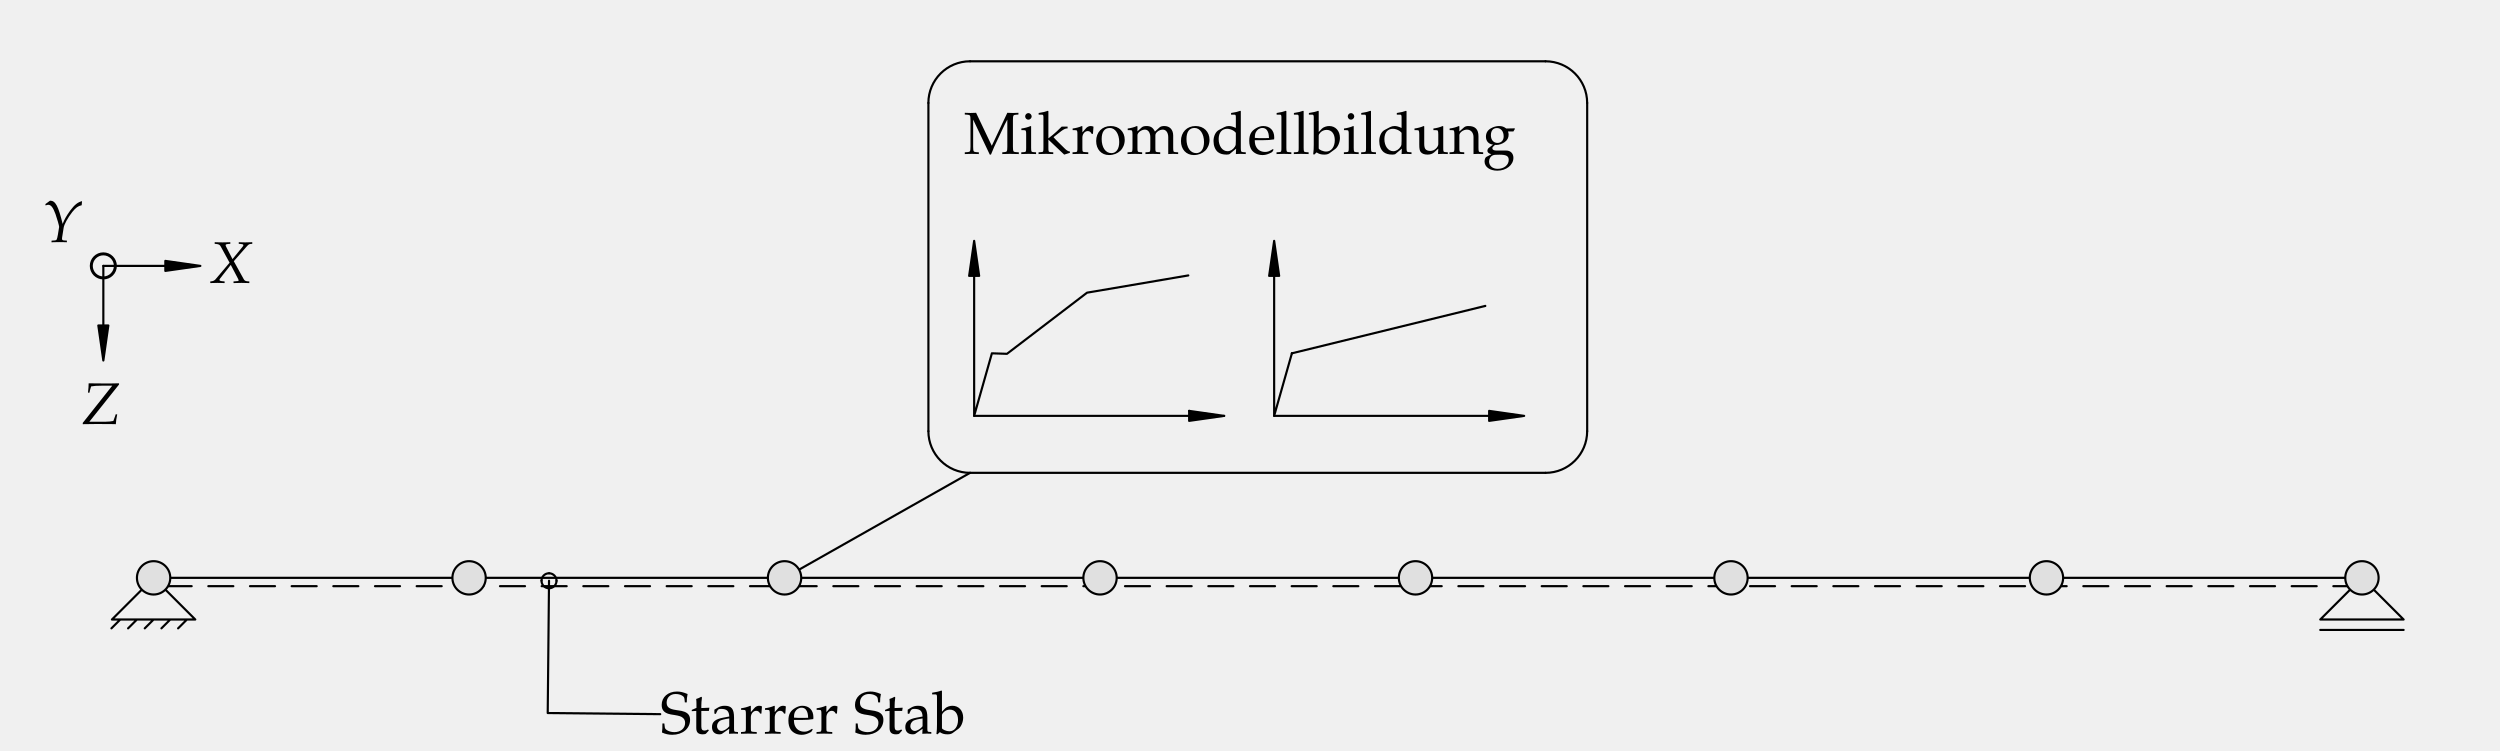
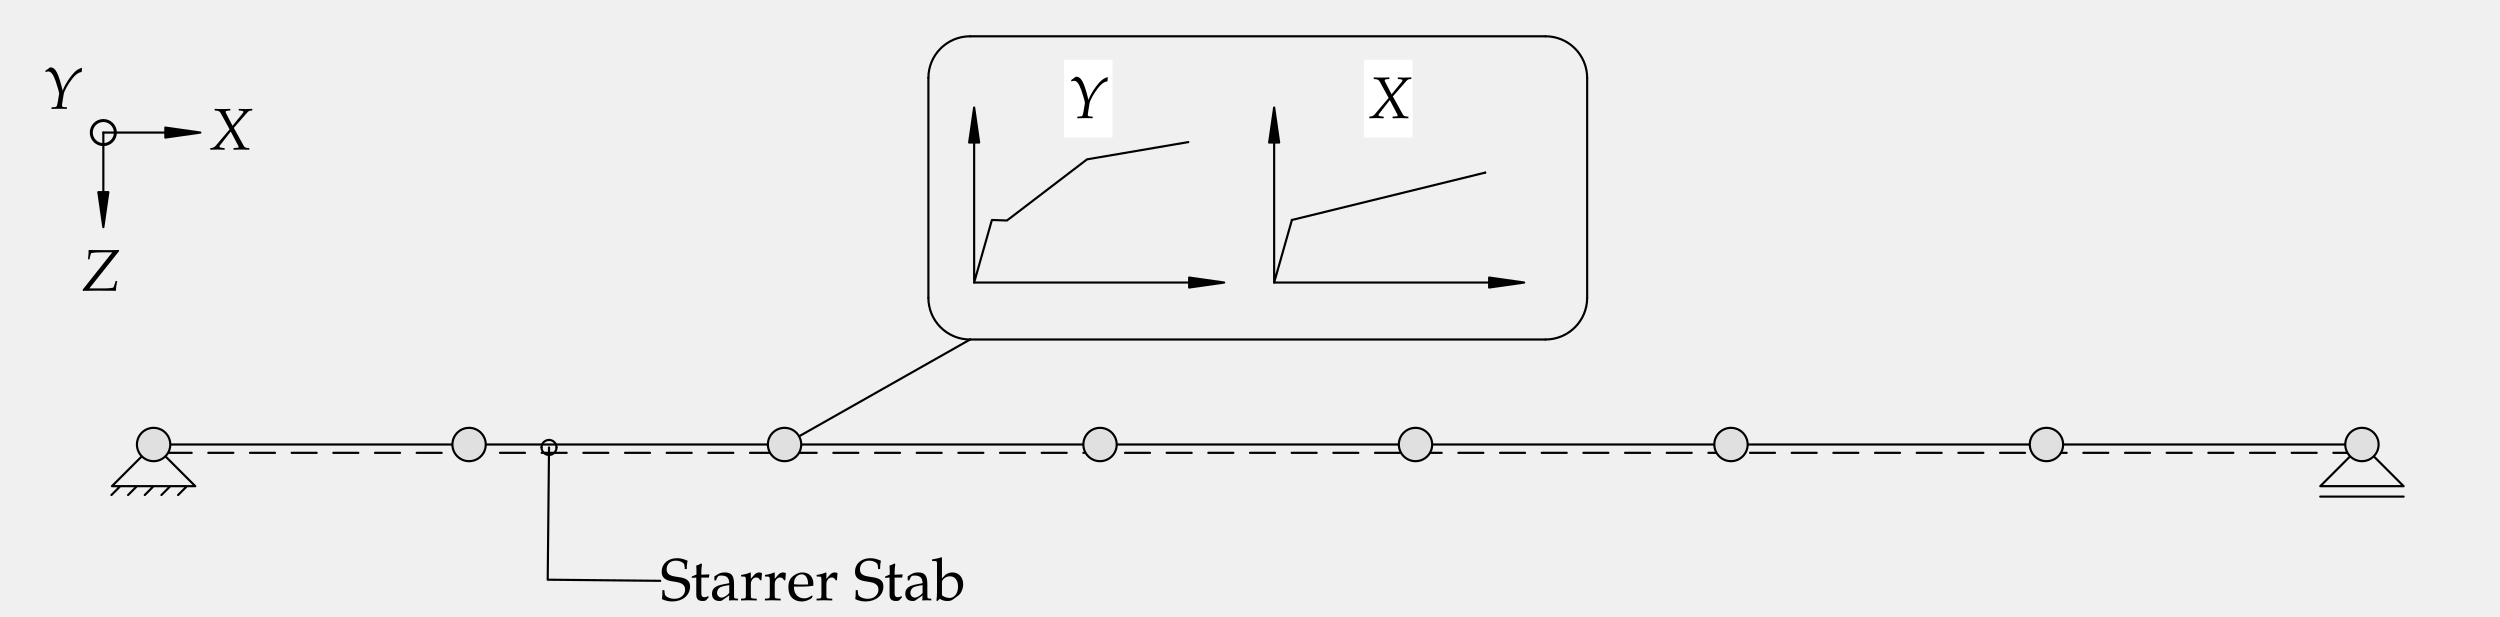
- <svg xmlns="http://www.w3.org/2000/svg" version="1.1" id="svg1" width="566.929" height="170.079" viewBox="0 0 566.929 170.079">
+ <svg xmlns="http://www.w3.org/2000/svg" version="1.1" id="svg1" width="566.929" height="139.843" viewBox="0 0 566.929 139.843">
  <defs id="defs1">
    <clipPath clipPathUnits="userSpaceOnUse" id="clipPath31">
-       <path d="M -0.004,-0.001 V 127.56 H 425.201 V -0.001 H -0.004" transform="matrix(1,0,0,-1,-112.2884,2.789)" clip-rule="evenodd" id="path31" />
-     </clipPath>
-     <clipPath clipPathUnits="userSpaceOnUse" id="clipPath32">
-       <path d="M -0.004,-0.001 V 127.56 H 425.201 V -0.001 H -0.004" transform="matrix(1,0,0,-1,-163.9335,101.3898)" clip-rule="evenodd" id="path32" />
+       <path d="m -0.004,-0.001 v 104.884 H 425.201 V -0.001 H -0.004" transform="matrix(1,0,0,-1,-112.2884,2.789)" clip-rule="evenodd" id="path31" />
    </clipPath>
    <clipPath clipPathUnits="userSpaceOnUse" id="clipPath43">
-       <path d="M -0.004,-0.001 V 127.56 H 425.201 V -0.001 H -0.004" transform="matrix(1,0,0,-1,-35.56119,79.44502)" clip-rule="evenodd" id="path43" />
-     </clipPath>
-     <clipPath clipPathUnits="userSpaceOnUse" id="clipPath44">
-       <path d="M -0.004,-0.001 V 127.56 H 425.201 V -0.001 H -0.004" transform="matrix(1,0,0,-1,-13.87244,55.44555)" clip-rule="evenodd" id="path44" />
+       <path d="m -0.004,-0.001 v 104.884 H 425.201 V -0.001 H -0.004" transform="matrix(1,0,0,-1,-181.6675,84.7967)" clip-rule="evenodd" id="path43" />
    </clipPath>
    <clipPath clipPathUnits="userSpaceOnUse" id="clipPath45">
-       <path d="M -0.004,-0.001 V 127.56 H 425.201 V -0.001 H -0.004" transform="matrix(1,0,0,-1,-7.20365,86.38347)" clip-rule="evenodd" id="path45" />
+       <path d="m -0.004,-0.001 v 104.884 H 425.201 V -0.001 H -0.004" transform="matrix(1,0,0,-1,-232.6911,84.7967)" clip-rule="evenodd" id="path45" />
+     </clipPath>
+     <clipPath clipPathUnits="userSpaceOnUse" id="clipPath46">
+       <path d="m -0.004,-0.001 v 104.884 H 425.201 V -0.001 H -0.004" transform="matrix(1,0,0,-1,-35.56119,79.44502)" clip-rule="evenodd" id="path46" />
+     </clipPath>
+     <clipPath clipPathUnits="userSpaceOnUse" id="clipPath47">
+       <path d="m -0.004,-0.001 v 104.884 H 425.201 V -0.001 H -0.004" transform="matrix(1,0,0,-1,-13.87244,55.44555)" clip-rule="evenodd" id="path47" />
+     </clipPath>
+     <clipPath clipPathUnits="userSpaceOnUse" id="clipPath48">
+       <path d="m -0.004,-0.001 v 104.884 H 425.201 V -0.001 H -0.004" transform="matrix(1,0,0,-1,-7.20365,86.38347)" clip-rule="evenodd" id="path48" />
    </clipPath>
  </defs>
-   <path id="path1" d="m 19.623,82.336 c 0,1.131 -0.917,2.048 -2.048,2.048 m 0,0 c -1.131,0 -2.048,-0.917 -2.048,-2.048 m 0,0 c 0,-1.131 0.917,-2.048 2.048,-2.048 m 0,0 c 1.131,0 2.048,0.917 2.048,2.048" style="fill:none;stroke:#000000;stroke-width:0.51;stroke-linecap:round;stroke-linejoin:round;stroke-miterlimit:10;stroke-dasharray:none;stroke-opacity:1" transform="matrix(1.333333,0,0,-1.333333,0,170.0787)" />
-   <path id="path2" d="m 26.125,22.193 h 7.087 l -7.087,7.087 m 0,-7.087 h -7.087 l 7.087,7.087 m -2.835,-7.087 -1.503,-1.503 m 4.338,1.503 -1.503,-1.503 m 4.338,1.503 -1.503,-1.503 m 4.338,1.503 -1.503,-1.503 m -9.835,1.503 -1.503,-1.503 m 382.763,1.503 h 7.087 l -7.087,7.087 m 0,-7.087 h -7.087 l 7.087,7.087 m -7.087,-8.858 h 14.173 m -60.742,8.858 h 53.656 m -53.656,-1.417 h 3.436 m 2.835,0 h 4.252 m 2.835,0 h 4.252 m 2.835,0 h 4.252 m 2.835,0 h 4.252 m 2.835,0 h 4.252 m 2.835,0 h 4.252 m 2.835,0 h 4.252 m -53.042,0 v 0 m 53.656,0 v 0 m -107.312,1.417 h 53.656 m -53.656,-1.417 h 0.399 m 2.835,0 h 4.252 m 2.835,0 h 4.252 m 2.835,0 h 4.252 m 2.835,0 h 4.252 m 2.835,0 h 4.252 m 2.835,0 h 4.252 m 2.835,0 h 4.252 m 2.835,0 h 0.816 m -53.656,0 v 0 m 53.656,0 v 0 m -107.312,1.417 h 53.656 m -53.459,-1.417 h 4.252 m 2.835,0 h 4.252 m 2.835,0 h 4.252 m 2.835,0 h 4.252 m 2.835,0 h 4.252 m 2.835,0 h 4.252 m 2.835,0 h 4.252 m 2.835,0 h 3.853 m -53.656,0 v 0 m 53.656,0 v 0 m -107.312,1.417 h 53.656 m -53.656,-1.417 h 1.411" style="fill:none;stroke:#000000;stroke-width:0.368;stroke-linecap:round;stroke-linejoin:round;stroke-miterlimit:10;stroke-dasharray:none;stroke-opacity:1" transform="matrix(1.333333,0,0,-1.333333,0,170.0787)" />
-   <path id="path3" d="m 191.339,27.863 h 4.252 m 2.835,0 h 4.252 m 2.835,0 h 4.252 m 2.835,0 h 4.252 m 2.835,0 h 4.252 m 2.835,0 h 4.252 m 2.835,0 h 4.252 m -51.017,0 v 0 m 53.656,0 v 0 m -107.312,1.417 h 53.656 m -52.447,-1.417 h 4.252 m 2.835,0 h 4.252 m 2.835,0 h 4.252 m 2.835,0 h 4.252 m 2.835,0 h 4.252 m 2.835,0 h 4.252 m 2.835,0 h 4.252 m 2.835,0 h 2.841 m -53.656,0 v 0 m 53.656,0 v 0 M 26.095,29.28 H 79.781 M 28.346,27.863 h 4.252 m 2.835,0 h 4.252 m 2.835,0 h 4.252 m 2.835,0 h 4.252 m 2.835,0 h 4.252 m 2.835,0 h 4.252 m 2.835,0 h 4.252 m 2.835,0 h 1.828 m -53.686,0 v 0 m 53.686,0 v 0 m 0,1.417 h 53.656 M 79.781,27.863 h 2.424 m 2.835,0 h 4.252 m 2.835,0 h 4.252 m 2.835,0 h 4.252 m 2.835,0 h 4.252 m 2.835,0 h 4.252 m 2.835,0 h 4.252 m 2.835,0 h 4.252 m -52.03,0 v 0 m 53.656,0 v 0 m 31.549,89.273 h 97.869 m 7.087,-7.087 V 54.225 m -7.087,-7.087 h -97.869 m -7.087,7.087 V 110.049 M 165.681,56.828 h 42.52 m -5.953,0 h -0.425 m 6.378,0 v 0 l -5.953,0.85" style="fill:none;stroke:#000000;stroke-width:0.368;stroke-linecap:round;stroke-linejoin:round;stroke-miterlimit:10;stroke-dasharray:none;stroke-opacity:1" transform="matrix(1.333333,0,0,-1.333333,0,170.0787)" />
-   <path id="path4" d="M 202.248,57.678 V 55.978 l 5.953,0.85" style="fill:none;stroke:#000000;stroke-width:0.368;stroke-linecap:round;stroke-linejoin:round;stroke-miterlimit:10;stroke-dasharray:none;stroke-opacity:1" transform="matrix(1.333333,0,0,-1.333333,0,170.0787)" />
-   <path id="path5" d="m 202.248,55.978 5.953,0.85 -5.953,0.85 z" style="fill:#000000;fill-opacity:1;fill-rule:nonzero;stroke:none" transform="matrix(1.333333,0,0,-1.333333,0,170.0787)" />
-   <path id="path6" d="m 165.681,56.828 3.02,10.64 2.563,-0.087 13.618,10.4 17.221,2.933 M 165.681,56.828 v 29.764 m 0,-5.953 v -0.425 m 0,6.378 v 0 l -0.85,-5.953 h 1.701 l -0.85,5.953" style="fill:none;stroke:#000000;stroke-width:0.368;stroke-linecap:round;stroke-linejoin:round;stroke-miterlimit:10;stroke-dasharray:none;stroke-opacity:1" transform="matrix(1.333333,0,0,-1.333333,0,170.0787)" />
-   <path id="path7" d="m 166.531,80.639 -0.85,5.953 -0.85,-5.953 z" style="fill:#000000;fill-opacity:1;fill-rule:nonzero;stroke:none" transform="matrix(1.333333,0,0,-1.333333,0,170.0787)" />
-   <path id="path8" d="m 216.705,56.828 h 42.52 m -5.953,0 h -0.425 m 6.378,0 v 0 l -5.953,0.85 V 55.978 l 5.953,0.85" style="fill:none;stroke:#000000;stroke-width:0.368;stroke-linecap:round;stroke-linejoin:round;stroke-miterlimit:10;stroke-dasharray:none;stroke-opacity:1" transform="matrix(1.333333,0,0,-1.333333,0,170.0787)" />
-   <path id="path9" d="m 253.272,55.978 5.953,0.85 -5.953,0.85 z" style="fill:#000000;fill-opacity:1;fill-rule:nonzero;stroke:none" transform="matrix(1.333333,0,0,-1.333333,0,170.0787)" />
-   <path id="path10" d="m 216.705,56.828 3.02,10.64 m -3.02,-10.64 v 29.764 m 0,-5.953 v -0.425 m 0,6.378 v 0 l -0.85,-5.953 h 1.701 l -0.85,5.953" style="fill:none;stroke:#000000;stroke-width:0.368;stroke-linecap:round;stroke-linejoin:round;stroke-miterlimit:10;stroke-dasharray:none;stroke-opacity:1" transform="matrix(1.333333,0,0,-1.333333,0,170.0787)" />
-   <path id="path11" d="m 217.555,80.639 -0.85,5.953 -0.85,-5.953 z" style="fill:#000000;fill-opacity:1;fill-rule:nonzero;stroke:none" transform="matrix(1.333333,0,0,-1.333333,0,170.0787)" />
-   <path id="path12" d="m 219.725,67.468 32.871,8.056" style="fill:none;stroke:#000000;stroke-width:0.368;stroke-linecap:round;stroke-linejoin:round;stroke-miterlimit:10;stroke-dasharray:none;stroke-opacity:1" transform="matrix(1.333333,0,0,-1.333333,0,170.0787)" />
-   <path id="path13" d="m 164.986,117.136 c -3.914,0 -7.087,-3.173 -7.087,-7.087" style="fill:none;stroke:#000000;stroke-width:0.368;stroke-linecap:round;stroke-linejoin:round;stroke-miterlimit:10;stroke-dasharray:none;stroke-opacity:1" transform="matrix(1.333333,0,0,-1.333333,0,170.0787)" />
-   <path id="path14" d="m 269.942,110.049 c 0,3.914 -3.173,7.087 -7.087,7.087" style="fill:none;stroke:#000000;stroke-width:0.368;stroke-linecap:round;stroke-linejoin:round;stroke-miterlimit:10;stroke-dasharray:none;stroke-opacity:1" transform="matrix(1.333333,0,0,-1.333333,0,170.0787)" />
-   <path id="path15" d="m 262.855,47.138 c 3.914,0 7.087,3.173 7.087,7.087" style="fill:none;stroke:#000000;stroke-width:0.368;stroke-linecap:round;stroke-linejoin:round;stroke-miterlimit:10;stroke-dasharray:none;stroke-opacity:1" transform="matrix(1.333333,0,0,-1.333333,0,170.0787)" />
-   <path id="path16" d="m 157.9,54.225 c 0,-3.914 3.173,-7.087 7.087,-7.087" style="fill:none;stroke:#000000;stroke-width:0.368;stroke-linecap:round;stroke-linejoin:round;stroke-miterlimit:10;stroke-dasharray:none;stroke-opacity:1" transform="matrix(1.333333,0,0,-1.333333,0,170.0787)" />
-   <path id="path17" d="m 219.725,67.468 v 0 m 32.871,8.056 v 0 M 164.986,47.138 133.437,29.28 M 132.327,28.652 v 0 m 2.22,1.257 v 0 m -0.482,-1.738 v 0 m -1.257,2.22 v 0" style="fill:none;stroke:#000000;stroke-width:0.368;stroke-linecap:round;stroke-linejoin:round;stroke-miterlimit:10;stroke-dasharray:none;stroke-opacity:1" transform="matrix(1.333333,0,0,-1.333333,0,170.0787)" />
-   <path id="path18" d="m 132.327,28.652 c 0.347,-0.613 1.125,-0.829 1.738,-0.482 m 0,0 c 0.613,0.347 0.829,1.125 0.482,1.738 m 0,0 c -0.347,0.613 -1.125,0.829 -1.738,0.482 m 0,0 c -0.613,-0.347 -0.829,-1.125 -0.482,-1.738" style="fill:none;stroke:#000000;stroke-width:0.368;stroke-linecap:round;stroke-linejoin:round;stroke-miterlimit:10;stroke-dasharray:none;stroke-opacity:1" transform="matrix(1.333333,0,0,-1.333333,0,170.0787)" />
+   <path id="path1" d="m 19.623,82.336 c 0,1.131 -0.917,2.048 -2.048,2.048 m 0,0 c -1.131,0 -2.048,-0.917 -2.048,-2.048 m 0,0 c 0,-1.131 0.917,-2.048 2.048,-2.048 m 0,0 c 1.131,0 2.048,0.917 2.048,2.048" style="fill:none;stroke:#000000;stroke-width:0.51;stroke-linecap:round;stroke-linejoin:round;stroke-miterlimit:10;stroke-dasharray:none;stroke-opacity:1" transform="matrix(1.333333,0,0,-1.333333,0,139.8427)" />
+   <path id="path2" d="m 26.125,22.193 h 7.087 l -7.087,7.087 m 0,-7.087 h -7.087 l 7.087,7.087 m -2.835,-7.087 -1.503,-1.503 m 4.338,1.503 -1.503,-1.503 m 4.338,1.503 -1.503,-1.503 m 4.338,1.503 -1.503,-1.503 m -9.835,1.503 -1.503,-1.503 m 382.763,1.503 h 7.087 l -7.087,7.087 m 0,-7.087 h -7.087 l 7.087,7.087 m -7.087,-8.858 h 14.173 m -60.742,8.858 h 53.656 m -53.656,-1.417 h 3.436 m 2.835,0 h 4.252 m 2.835,0 h 4.252 m 2.835,0 h 4.252 m 2.835,0 h 4.252 m 2.835,0 h 4.252 m 2.835,0 h 4.252 m 2.835,0 h 4.252 m -53.042,0 v 0 m 53.656,0 v 0 m -107.312,1.417 h 53.656 m -53.656,-1.417 h 0.399 m 2.835,0 h 4.252 m 2.835,0 h 4.252 m 2.835,0 h 4.252 m 2.835,0 h 4.252 m 2.835,0 h 4.252 m 2.835,0 h 4.252 m 2.835,0 h 4.252 m 2.835,0 h 0.816 m -53.656,0 v 0 m 53.656,0 v 0 m -107.312,1.417 h 53.656 m -53.459,-1.417 h 4.252 m 2.835,0 h 4.252 m 2.835,0 h 4.252 m 2.835,0 h 4.252 m 2.835,0 h 4.252 m 2.835,0 h 4.252 m 2.835,0 h 4.252 m 2.835,0 h 3.853 m -53.656,0 v 0 m 53.656,0 v 0 m -107.312,1.417 h 53.656 m -53.656,-1.417 h 1.411" style="fill:none;stroke:#000000;stroke-width:0.368;stroke-linecap:round;stroke-linejoin:round;stroke-miterlimit:10;stroke-dasharray:none;stroke-opacity:1" transform="matrix(1.333333,0,0,-1.333333,0,139.8427)" />
+   <path id="path3" d="m 191.339,27.863 h 4.252 m 2.835,0 h 4.252 m 2.835,0 h 4.252 m 2.835,0 h 4.252 m 2.835,0 h 4.252 m 2.835,0 h 4.252 m 2.835,0 h 4.252 m -51.017,0 v 0 m 53.656,0 v 0 m -107.312,1.417 h 53.656 m -52.447,-1.417 h 4.252 m 2.835,0 h 4.252 m 2.835,0 h 4.252 m 2.835,0 h 4.252 m 2.835,0 h 4.252 m 2.835,0 h 4.252 m 2.835,0 h 4.252 m 2.835,0 h 2.841 m -53.656,0 v 0 m 53.656,0 v 0 M 26.095,29.28 H 79.781 M 28.346,27.863 h 4.252 m 2.835,0 h 4.252 m 2.835,0 h 4.252 m 2.835,0 h 4.252 m 2.835,0 h 4.252 m 2.835,0 h 4.252 m 2.835,0 h 4.252 m 2.835,0 h 1.828 m -53.686,0 v 0 m 53.686,0 v 0 m 0,1.417 h 53.656 M 79.781,27.863 h 2.424 m 2.835,0 h 4.252 m 2.835,0 h 4.252 m 2.835,0 h 4.252 m 2.835,0 h 4.252 m 2.835,0 h 4.252 m 2.835,0 h 4.252 m 2.835,0 h 4.252 m -52.03,0 v 0 m 53.656,0 v 0 m 129.418,19.276 h -97.869 m 0.695,9.69 h 42.52 m -5.953,0 h -0.425 m 6.378,0 v 0 l -5.953,0.85 V 55.978 l 5.953,0.85" style="fill:none;stroke:#000000;stroke-width:0.368;stroke-linecap:round;stroke-linejoin:round;stroke-miterlimit:10;stroke-dasharray:none;stroke-opacity:1" transform="matrix(1.333333,0,0,-1.333333,0,139.8427)" />
+   <path id="path4" d="m 202.248,55.978 5.953,0.85 -5.953,0.85 z" style="fill:#000000;fill-opacity:1;fill-rule:nonzero;stroke:none" transform="matrix(1.333333,0,0,-1.333333,0,139.8427)" />
+   <path id="path5" d="m 165.681,56.828 3.02,10.64 2.563,-0.087 13.618,10.4 17.221,2.933 M 165.681,56.828 v 29.764 m 0,-5.953 v -0.425 m 0,6.378 v 0 l -0.85,-5.953 h 1.701 l -0.85,5.953" style="fill:none;stroke:#000000;stroke-width:0.368;stroke-linecap:round;stroke-linejoin:round;stroke-miterlimit:10;stroke-dasharray:none;stroke-opacity:1" transform="matrix(1.333333,0,0,-1.333333,0,139.8427)" />
+   <path id="path6" d="m 166.531,80.639 -0.85,5.953 -0.85,-5.953 z" style="fill:#000000;fill-opacity:1;fill-rule:nonzero;stroke:none" transform="matrix(1.333333,0,0,-1.333333,0,139.8427)" />
+   <path id="path7" d="m 216.705,56.828 h 42.52 m -5.953,0 h -0.425 m 6.378,0 v 0 l -5.953,0.85 V 55.978 l 5.953,0.85" style="fill:none;stroke:#000000;stroke-width:0.368;stroke-linecap:round;stroke-linejoin:round;stroke-miterlimit:10;stroke-dasharray:none;stroke-opacity:1" transform="matrix(1.333333,0,0,-1.333333,0,139.8427)" />
+   <path id="path8" d="m 253.272,55.978 5.953,0.85 -5.953,0.85 z" style="fill:#000000;fill-opacity:1;fill-rule:nonzero;stroke:none" transform="matrix(1.333333,0,0,-1.333333,0,139.8427)" />
+   <path id="path9" d="m 216.705,56.828 3.02,10.64 m -3.02,-10.64 v 29.764 m 0,-5.953 v -0.425 m 0,6.378 v 0 l -0.85,-5.953 h 1.701 l -0.85,5.953" style="fill:none;stroke:#000000;stroke-width:0.368;stroke-linecap:round;stroke-linejoin:round;stroke-miterlimit:10;stroke-dasharray:none;stroke-opacity:1" transform="matrix(1.333333,0,0,-1.333333,0,139.8427)" />
+   <path id="path10" d="m 217.555,80.639 -0.85,5.953 -0.85,-5.953 z" style="fill:#000000;fill-opacity:1;fill-rule:nonzero;stroke:none" transform="matrix(1.333333,0,0,-1.333333,0,139.8427)" />
+   <path id="path11" d="m 219.725,67.468 32.871,8.056" style="fill:none;stroke:#000000;stroke-width:0.368;stroke-linecap:round;stroke-linejoin:round;stroke-miterlimit:10;stroke-dasharray:none;stroke-opacity:1" transform="matrix(1.333333,0,0,-1.333333,0,139.8427)" />
+   <path id="path12" d="m 262.855,47.138 c 3.914,0 7.087,3.173 7.087,7.087" style="fill:none;stroke:#000000;stroke-width:0.368;stroke-linecap:round;stroke-linejoin:round;stroke-miterlimit:10;stroke-dasharray:none;stroke-opacity:1" transform="matrix(1.333333,0,0,-1.333333,0,139.8427)" />
+   <path id="path13" d="m 157.9,54.225 c 0,-3.914 3.173,-7.087 7.087,-7.087" style="fill:none;stroke:#000000;stroke-width:0.368;stroke-linecap:round;stroke-linejoin:round;stroke-miterlimit:10;stroke-dasharray:none;stroke-opacity:1" transform="matrix(1.333333,0,0,-1.333333,0,139.8427)" />
+   <path id="path14" d="m 219.725,67.468 v 0 m 32.871,8.056 v 0 M 164.986,47.138 133.437,29.28 M 132.327,28.652 v 0 m 2.22,1.257 v 0 m -0.482,-1.738 v 0 m -1.257,2.22 v 0" style="fill:none;stroke:#000000;stroke-width:0.368;stroke-linecap:round;stroke-linejoin:round;stroke-miterlimit:10;stroke-dasharray:none;stroke-opacity:1" transform="matrix(1.333333,0,0,-1.333333,0,139.8427)" />
+   <path id="path15" d="m 132.327,28.652 c 0.347,-0.613 1.125,-0.829 1.738,-0.482 m 0,0 c 0.613,0.347 0.829,1.125 0.482,1.738 m 0,0 c -0.347,0.613 -1.125,0.829 -1.738,0.482 m 0,0 c -0.613,-0.347 -0.829,-1.125 -0.482,-1.738" style="fill:none;stroke:#000000;stroke-width:0.368;stroke-linecap:round;stroke-linejoin:round;stroke-miterlimit:10;stroke-dasharray:none;stroke-opacity:1" transform="matrix(1.333333,0,0,-1.333333,0,139.8427)" />
+   <path id="path16" d="m 164.986,98.71 h 97.869 m 7.087,-7.087 V 54.225 m -112.042,0 v 37.399" style="fill:none;stroke:#000000;stroke-width:0.368;stroke-linecap:round;stroke-linejoin:round;stroke-miterlimit:10;stroke-dasharray:none;stroke-opacity:1" transform="matrix(1.333333,0,0,-1.333333,0,139.8427)" />
+   <path id="path17" d="m 164.986,98.71 c -3.914,0 -7.087,-3.173 -7.087,-7.087" style="fill:none;stroke:#000000;stroke-width:0.368;stroke-linecap:round;stroke-linejoin:round;stroke-miterlimit:10;stroke-dasharray:none;stroke-opacity:1" transform="matrix(1.333333,0,0,-1.333333,0,139.8427)" />
+   <path id="path18" d="m 269.942,91.624 c 0,3.914 -3.173,7.087 -7.087,7.087" style="fill:none;stroke:#000000;stroke-width:0.368;stroke-linecap:round;stroke-linejoin:round;stroke-miterlimit:10;stroke-dasharray:none;stroke-opacity:1" transform="matrix(1.333333,0,0,-1.333333,0,139.8427)" />
  <g id="layer-MC0">
-     <path id="path19" d="m 28.96,29.28 -0.043,0.492 -0.128,0.477 -0.209,0.448 -0.283,0.405 -0.349,0.349 -0.405,0.283 -0.448,0.209 -0.477,0.128 -0.492,0.043 -0.492,-0.043 -0.477,-0.128 -0.448,-0.209 -0.405,-0.283 -0.349,-0.349 -0.283,-0.405 -0.209,-0.448 -0.128,-0.477 -0.043,-0.492 0.043,-0.492 0.128,-0.477 0.209,-0.448 0.283,-0.405 0.349,-0.349 0.405,-0.283 0.448,-0.209 0.477,-0.128 0.492,-0.043 0.492,0.043 0.477,0.128 0.448,0.209 0.405,0.283 0.349,0.349 0.283,0.405 0.209,0.448 0.128,0.477 z" style="fill:#e0e0e0;fill-opacity:1;fill-rule:nonzero;stroke:none" transform="matrix(1.333333,0,0,-1.333333,0,170.0787)" />
-     <path id="path20" d="m 404.551,29.28 -0.043,0.492 -0.128,0.477 -0.209,0.448 -0.283,0.405 -0.349,0.349 -0.405,0.283 -0.448,0.209 -0.477,0.128 -0.492,0.043 -0.492,-0.043 -0.477,-0.128 -0.448,-0.209 -0.405,-0.283 -0.349,-0.349 -0.283,-0.405 -0.209,-0.448 -0.128,-0.477 -0.043,-0.492 0.043,-0.492 0.128,-0.477 0.209,-0.448 0.283,-0.405 0.349,-0.349 0.405,-0.283 0.448,-0.209 0.477,-0.128 0.492,-0.043 0.492,0.043 0.477,0.128 0.448,0.209 0.405,0.283 0.349,0.349 0.283,0.405 0.209,0.448 0.128,0.477 z" style="fill:#e0e0e0;fill-opacity:1;fill-rule:nonzero;stroke:none" transform="matrix(1.333333,0,0,-1.333333,0,170.0787)" />
-     <path id="path21" d="m 350.895,29.28 -0.043,0.492 -0.128,0.477 -0.209,0.448 -0.283,0.405 -0.349,0.349 -0.405,0.283 -0.448,0.209 -0.477,0.128 -0.492,0.043 -0.492,-0.043 -0.477,-0.128 -0.448,-0.209 -0.405,-0.283 -0.349,-0.349 -0.283,-0.405 -0.209,-0.448 -0.128,-0.477 -0.043,-0.492 0.043,-0.492 0.128,-0.477 0.209,-0.448 0.283,-0.405 0.349,-0.349 0.405,-0.283 0.448,-0.209 0.477,-0.128 0.492,-0.043 0.492,0.043 0.477,0.128 0.448,0.209 0.405,0.283 0.349,0.349 0.283,0.405 0.209,0.448 0.128,0.477 z" style="fill:#e0e0e0;fill-opacity:1;fill-rule:nonzero;stroke:none" transform="matrix(1.333333,0,0,-1.333333,0,170.0787)" />
-     <path id="path22" d="m 297.239,29.28 -0.043,0.492 -0.128,0.477 -0.209,0.448 -0.283,0.405 -0.349,0.349 -0.405,0.283 -0.448,0.209 -0.477,0.128 -0.492,0.043 -0.492,-0.043 -0.477,-0.128 -0.448,-0.209 -0.405,-0.283 -0.349,-0.349 -0.283,-0.405 -0.209,-0.448 -0.128,-0.477 -0.043,-0.492 0.043,-0.492 0.128,-0.477 0.209,-0.448 0.283,-0.405 0.349,-0.349 0.405,-0.283 0.448,-0.209 0.477,-0.128 0.492,-0.043 0.492,0.043 0.477,0.128 0.448,0.209 0.405,0.283 0.349,0.349 0.283,0.405 0.209,0.448 0.128,0.477 z" style="fill:#e0e0e0;fill-opacity:1;fill-rule:nonzero;stroke:none" transform="matrix(1.333333,0,0,-1.333333,0,170.0787)" />
-     <path id="path23" d="m 243.583,29.28 -0.043,0.492 -0.128,0.477 -0.209,0.448 -0.283,0.405 -0.349,0.349 -0.405,0.283 -0.448,0.209 -0.477,0.128 -0.492,0.043 -0.492,-0.043 -0.477,-0.128 -0.448,-0.209 -0.405,-0.283 -0.349,-0.349 -0.283,-0.405 -0.209,-0.448 -0.128,-0.477 -0.043,-0.492 0.043,-0.492 0.128,-0.477 0.209,-0.448 0.283,-0.405 0.349,-0.349 0.405,-0.283 0.448,-0.209 0.477,-0.128 0.492,-0.043 0.492,0.043 0.477,0.128 0.448,0.209 0.405,0.283 0.349,0.349 0.283,0.405 0.209,0.448 0.128,0.477 z" style="fill:#e0e0e0;fill-opacity:1;fill-rule:nonzero;stroke:none" transform="matrix(1.333333,0,0,-1.333333,0,170.0787)" />
-     <path id="path24" d="m 189.927,29.28 -0.043,0.492 -0.128,0.477 -0.209,0.448 -0.283,0.405 -0.349,0.349 -0.405,0.283 -0.448,0.209 -0.477,0.128 -0.492,0.043 -0.492,-0.043 -0.477,-0.128 -0.448,-0.209 -0.405,-0.283 -0.349,-0.349 -0.283,-0.405 -0.209,-0.448 -0.128,-0.477 -0.043,-0.492 0.043,-0.492 0.128,-0.477 0.209,-0.448 0.283,-0.405 0.547,-0.501 0.207,-0.132 0.448,-0.209 0.477,-0.128 0.492,-0.043 0.492,0.043 0.477,0.128 0.448,0.209 0.405,0.283 0.349,0.349 0.283,0.405 0.209,0.448 0.128,0.477 z" style="fill:#e0e0e0;fill-opacity:1;fill-rule:nonzero;stroke:none" transform="matrix(1.333333,0,0,-1.333333,0,170.0787)" />
-     <path id="path25" d="m 136.272,29.28 -0.043,0.492 -0.128,0.477 -0.209,0.448 -0.283,0.405 -0.349,0.349 -0.405,0.283 -0.448,0.209 -0.477,0.128 -0.492,0.043 -0.492,-0.043 -0.477,-0.128 -0.448,-0.209 -0.405,-0.283 -0.349,-0.349 -0.283,-0.405 -0.209,-0.448 -0.128,-0.477 -0.043,-0.492 0.043,-0.492 0.128,-0.477 0.209,-0.448 0.283,-0.405 0.349,-0.349 0.405,-0.283 0.448,-0.209 0.477,-0.128 0.492,-0.043 0.492,0.043 0.477,0.128 0.448,0.209 0.405,0.283 0.349,0.349 0.283,0.405 0.209,0.448 0.128,0.477 z" style="fill:#e0e0e0;fill-opacity:1;fill-rule:nonzero;stroke:none" transform="matrix(1.333333,0,0,-1.333333,0,170.0787)" />
-     <path id="path26" d="m 82.616,29.28 -0.043,0.492 -0.128,0.477 -0.209,0.448 -0.283,0.405 -0.349,0.349 -0.405,0.283 -0.448,0.209 -0.477,0.128 -0.492,0.043 -0.492,-0.043 -0.477,-0.128 -0.448,-0.209 -0.405,-0.283 -0.349,-0.349 -0.283,-0.405 -0.209,-0.448 -0.128,-0.477 -0.043,-0.492 0.043,-0.492 0.128,-0.477 0.209,-0.448 0.283,-0.405 0.349,-0.349 0.405,-0.283 0.448,-0.209 0.477,-0.128 0.492,-0.043 0.492,0.043 0.477,0.128 0.448,0.209 0.405,0.283 0.349,0.349 0.283,0.405 0.209,0.448 0.128,0.477 z" style="fill:#e0e0e0;fill-opacity:1;fill-rule:nonzero;stroke:none" transform="matrix(1.333333,0,0,-1.333333,0,170.0787)" />
+     <path id="path19" d="m 28.96,29.28 -0.043,0.492 -0.128,0.477 -0.209,0.448 -0.283,0.405 -0.349,0.349 -0.405,0.283 -0.448,0.209 -0.477,0.128 -0.492,0.043 -0.492,-0.043 -0.477,-0.128 -0.448,-0.209 -0.405,-0.283 -0.349,-0.349 -0.283,-0.405 -0.209,-0.448 -0.128,-0.477 -0.043,-0.492 0.043,-0.492 0.128,-0.477 0.209,-0.448 0.283,-0.405 0.349,-0.349 0.405,-0.283 0.448,-0.209 0.477,-0.128 0.492,-0.043 0.492,0.043 0.477,0.128 0.448,0.209 0.405,0.283 0.349,0.349 0.283,0.405 0.209,0.448 0.128,0.477 z" style="fill:#e0e0e0;fill-opacity:1;fill-rule:nonzero;stroke:none" transform="matrix(1.333333,0,0,-1.333333,0,139.8427)" />
+     <path id="path20" d="m 404.551,29.28 -0.043,0.492 -0.128,0.477 -0.209,0.448 -0.283,0.405 -0.349,0.349 -0.405,0.283 -0.448,0.209 -0.477,0.128 -0.492,0.043 -0.492,-0.043 -0.477,-0.128 -0.448,-0.209 -0.405,-0.283 -0.349,-0.349 -0.283,-0.405 -0.209,-0.448 -0.128,-0.477 -0.043,-0.492 0.043,-0.492 0.128,-0.477 0.209,-0.448 0.283,-0.405 0.349,-0.349 0.405,-0.283 0.448,-0.209 0.477,-0.128 0.492,-0.043 0.492,0.043 0.477,0.128 0.448,0.209 0.405,0.283 0.349,0.349 0.283,0.405 0.209,0.448 0.128,0.477 z" style="fill:#e0e0e0;fill-opacity:1;fill-rule:nonzero;stroke:none" transform="matrix(1.333333,0,0,-1.333333,0,139.8427)" />
+     <path id="path21" d="m 350.895,29.28 -0.043,0.492 -0.128,0.477 -0.209,0.448 -0.283,0.405 -0.349,0.349 -0.405,0.283 -0.448,0.209 -0.477,0.128 -0.492,0.043 -0.492,-0.043 -0.477,-0.128 -0.448,-0.209 -0.405,-0.283 -0.349,-0.349 -0.283,-0.405 -0.209,-0.448 -0.128,-0.477 -0.043,-0.492 0.043,-0.492 0.128,-0.477 0.209,-0.448 0.283,-0.405 0.349,-0.349 0.405,-0.283 0.448,-0.209 0.477,-0.128 0.492,-0.043 0.492,0.043 0.477,0.128 0.448,0.209 0.405,0.283 0.349,0.349 0.283,0.405 0.209,0.448 0.128,0.477 z" style="fill:#e0e0e0;fill-opacity:1;fill-rule:nonzero;stroke:none" transform="matrix(1.333333,0,0,-1.333333,0,139.8427)" />
+     <path id="path22" d="m 297.239,29.28 -0.043,0.492 -0.128,0.477 -0.209,0.448 -0.283,0.405 -0.349,0.349 -0.405,0.283 -0.448,0.209 -0.477,0.128 -0.492,0.043 -0.492,-0.043 -0.477,-0.128 -0.448,-0.209 -0.405,-0.283 -0.349,-0.349 -0.283,-0.405 -0.209,-0.448 -0.128,-0.477 -0.043,-0.492 0.043,-0.492 0.128,-0.477 0.209,-0.448 0.283,-0.405 0.349,-0.349 0.405,-0.283 0.448,-0.209 0.477,-0.128 0.492,-0.043 0.492,0.043 0.477,0.128 0.448,0.209 0.405,0.283 0.349,0.349 0.283,0.405 0.209,0.448 0.128,0.477 z" style="fill:#e0e0e0;fill-opacity:1;fill-rule:nonzero;stroke:none" transform="matrix(1.333333,0,0,-1.333333,0,139.8427)" />
+     <path id="path23" d="m 243.583,29.28 -0.043,0.492 -0.128,0.477 -0.209,0.448 -0.283,0.405 -0.349,0.349 -0.405,0.283 -0.448,0.209 -0.477,0.128 -0.492,0.043 -0.492,-0.043 -0.477,-0.128 -0.448,-0.209 -0.405,-0.283 -0.349,-0.349 -0.283,-0.405 -0.209,-0.448 -0.128,-0.477 -0.043,-0.492 0.043,-0.492 0.128,-0.477 0.209,-0.448 0.283,-0.405 0.349,-0.349 0.405,-0.283 0.448,-0.209 0.477,-0.128 0.492,-0.043 0.492,0.043 0.477,0.128 0.448,0.209 0.405,0.283 0.349,0.349 0.283,0.405 0.209,0.448 0.128,0.477 z" style="fill:#e0e0e0;fill-opacity:1;fill-rule:nonzero;stroke:none" transform="matrix(1.333333,0,0,-1.333333,0,139.8427)" />
+     <path id="path24" d="m 189.927,29.28 -0.043,0.492 -0.128,0.477 -0.209,0.448 -0.283,0.405 -0.349,0.349 -0.405,0.283 -0.448,0.209 -0.477,0.128 -0.492,0.043 -0.492,-0.043 -0.477,-0.128 -0.448,-0.209 -0.405,-0.283 -0.349,-0.349 -0.283,-0.405 -0.209,-0.448 -0.128,-0.477 -0.043,-0.492 0.043,-0.492 0.128,-0.477 0.209,-0.448 0.283,-0.405 0.547,-0.501 0.207,-0.132 0.448,-0.209 0.477,-0.128 0.492,-0.043 0.492,0.043 0.477,0.128 0.448,0.209 0.405,0.283 0.349,0.349 0.283,0.405 0.209,0.448 0.128,0.477 z" style="fill:#e0e0e0;fill-opacity:1;fill-rule:nonzero;stroke:none" transform="matrix(1.333333,0,0,-1.333333,0,139.8427)" />
+     <path id="path25" d="m 136.272,29.28 -0.043,0.492 -0.128,0.477 -0.209,0.448 -0.283,0.405 -0.349,0.349 -0.405,0.283 -0.448,0.209 -0.477,0.128 -0.492,0.043 -0.492,-0.043 -0.477,-0.128 -0.448,-0.209 -0.405,-0.283 -0.349,-0.349 -0.283,-0.405 -0.209,-0.448 -0.128,-0.477 -0.043,-0.492 0.043,-0.492 0.128,-0.477 0.209,-0.448 0.283,-0.405 0.349,-0.349 0.405,-0.283 0.448,-0.209 0.477,-0.128 0.492,-0.043 0.492,0.043 0.477,0.128 0.448,0.209 0.405,0.283 0.349,0.349 0.283,0.405 0.209,0.448 0.128,0.477 z" style="fill:#e0e0e0;fill-opacity:1;fill-rule:nonzero;stroke:none" transform="matrix(1.333333,0,0,-1.333333,0,139.8427)" />
+     <path id="path26" d="m 82.616,29.28 -0.043,0.492 -0.128,0.477 -0.209,0.448 -0.283,0.405 -0.349,0.349 -0.405,0.283 -0.448,0.209 -0.477,0.128 -0.492,0.043 -0.492,-0.043 -0.477,-0.128 -0.448,-0.209 -0.405,-0.283 -0.349,-0.349 -0.283,-0.405 -0.209,-0.448 -0.128,-0.477 -0.043,-0.492 0.043,-0.492 0.128,-0.477 0.209,-0.448 0.283,-0.405 0.349,-0.349 0.405,-0.283 0.448,-0.209 0.477,-0.128 0.492,-0.043 0.492,0.043 0.477,0.128 0.448,0.209 0.405,0.283 0.349,0.349 0.283,0.405 0.209,0.448 0.128,0.477 z" style="fill:#e0e0e0;fill-opacity:1;fill-rule:nonzero;stroke:none" transform="matrix(1.333333,0,0,-1.333333,0,139.8427)" />
  </g>
-   <path id="path27" d="m 17.576,82.336 h 16.498 m -5.953,0 h -0.425 m 6.378,0 v 0 l -5.953,0.85 v -1.701 l 5.953,0.85" style="fill:none;stroke:#000000;stroke-width:0.368;stroke-linecap:round;stroke-linejoin:round;stroke-miterlimit:10;stroke-dasharray:none;stroke-opacity:1" transform="matrix(1.333333,0,0,-1.333333,0,170.0787)" />
-   <path id="path28" d="m 28.121,81.486 5.953,0.85 -5.953,0.85 z" style="fill:#000000;fill-opacity:1;fill-rule:nonzero;stroke:none" transform="matrix(1.333333,0,0,-1.333333,0,170.0787)" />
-   <path id="path29" d="M 17.576,82.336 V 66.247 m 0,5.953 v 0.425 m 0,-6.378 v 0 l 0.85,5.953 h -1.701 l 0.85,-5.953" style="fill:none;stroke:#000000;stroke-width:0.368;stroke-linecap:round;stroke-linejoin:round;stroke-miterlimit:10;stroke-dasharray:none;stroke-opacity:1" transform="matrix(1.333333,0,0,-1.333333,0,170.0787)" />
-   <path id="path30" d="m 16.725,72.199 0.85,-5.953 0.85,5.953 z" style="fill:#000000;fill-opacity:1;fill-rule:nonzero;stroke:none" transform="matrix(1.333333,0,0,-1.333333,0,170.0787)" />
-   <text id="text30" xml:space="preserve" transform="matrix(1.333333,0,0,1.333333,149.7178,166.36)" clip-path="url(#clipPath31)">
+   <path id="path27" d="m 17.576,82.336 h 16.498 m -5.953,0 h -0.425 m 6.378,0 v 0 l -5.953,0.85 v -1.701 l 5.953,0.85" style="fill:none;stroke:#000000;stroke-width:0.368;stroke-linecap:round;stroke-linejoin:round;stroke-miterlimit:10;stroke-dasharray:none;stroke-opacity:1" transform="matrix(1.333333,0,0,-1.333333,0,139.8427)" />
+   <path id="path28" d="m 28.121,81.486 5.953,0.85 -5.953,0.85 z" style="fill:#000000;fill-opacity:1;fill-rule:nonzero;stroke:none" transform="matrix(1.333333,0,0,-1.333333,0,139.8427)" />
+   <path id="path29" d="M 17.576,82.336 V 66.247 m 0,5.953 v 0.425 m 0,-6.378 v 0 l 0.85,5.953 h -1.701 l 0.85,-5.953" style="fill:none;stroke:#000000;stroke-width:0.368;stroke-linecap:round;stroke-linejoin:round;stroke-miterlimit:10;stroke-dasharray:none;stroke-opacity:1" transform="matrix(1.333333,0,0,-1.333333,0,139.8427)" />
+   <path id="path30" d="m 16.725,72.199 0.85,-5.953 0.85,5.953 z" style="fill:#000000;fill-opacity:1;fill-rule:nonzero;stroke:none" transform="matrix(1.333333,0,0,-1.333333,0,139.8427)" />
+   <text id="text30" xml:space="preserve" transform="matrix(1.333333,0,0,1.333333,149.7178,136.124)" clip-path="url(#clipPath31)">
    <tspan style="font-variant:normal;font-weight:normal;font-stretch:normal;font-size:10.092px;font-family:'Palatino Linotype';writing-mode:lr-tb;fill:#000000;fill-opacity:1;fill-rule:nonzero;stroke:none" x="0 5.298 8.588 13.634 17.62 21.606 26.44 30.426 32.949 38.247 41.537 46.583" y="0" id="tspan30">Starrer Stab</tspan>
  </text>
-   <text id="text31" xml:space="preserve" transform="matrix(1.333333,0,0,1.333333,218.578,34.89228)" clip-path="url(#clipPath32)">
-     <tspan style="font-variant:normal;font-weight:normal;font-stretch:normal;font-size:10.092px;font-family:'Palatino Linotype';writing-mode:lr-tb;fill:#000000;fill-opacity:1;fill-rule:nonzero;stroke:none" x="0 9.547 12.483 18.094 22.08 27.59 36.501 42.011 48.177 53.011 55.948 58.885 64.465 67.402 70.339 76.504 82.59 88.463" y="0" id="tspan31">Mikromodellbildung</tspan>
+   <path id="path32" d="M 112.288,6.096 93.155,6.287 93.377,28.781 m 0.013,1.276 v 0 m -0.025,-2.551 v 0 m -1.263,1.288 v 0 m 2.551,-0.025 v 0" style="fill:none;stroke:#000000;stroke-width:0.368;stroke-linecap:round;stroke-linejoin:round;stroke-miterlimit:10;stroke-dasharray:none;stroke-opacity:1" transform="matrix(1.333333,0,0,-1.333333,0,139.8427)" />
+   <path id="path33" d="m 93.389,30.057 c -0.704,0.007 -1.281,-0.559 -1.288,-1.263 m 0,0 c -0.007,-0.704 0.559,-1.281 1.263,-1.288 m 0,0 c 0.704,-0.007 1.281,0.558 1.288,1.263 m 0,0 c 0.007,0.704 -0.559,1.281 -1.263,1.288" style="fill:none;stroke:#000000;stroke-width:0.368;stroke-linecap:round;stroke-linejoin:round;stroke-miterlimit:10;stroke-dasharray:none;stroke-opacity:1" transform="matrix(1.333333,0,0,-1.333333,0,139.8427)" />
+   <path id="path34" d="m 28.96,29.28 c 0,1.566 -1.269,2.835 -2.835,2.835 m 0,0 c -1.566,0 -2.835,-1.269 -2.835,-2.835 m 0,0 c 0,-1.566 1.269,-2.835 2.835,-2.835 m 0,0 c 1.566,0 2.835,1.269 2.835,2.835" style="fill:none;stroke:#000000;stroke-width:0.368;stroke-linecap:round;stroke-linejoin:round;stroke-miterlimit:10;stroke-dasharray:none;stroke-opacity:1" transform="matrix(1.333333,0,0,-1.333333,0,139.8427)" />
+   <path id="path35" d="m 404.551,29.28 c 0,1.566 -1.269,2.835 -2.835,2.835 m 0,0 c -1.566,0 -2.835,-1.269 -2.835,-2.835 m 0,0 c 0,-1.566 1.269,-2.835 2.835,-2.835 m 0,0 c 1.566,0 2.835,1.269 2.835,2.835" style="fill:none;stroke:#000000;stroke-width:0.368;stroke-linecap:round;stroke-linejoin:round;stroke-miterlimit:10;stroke-dasharray:none;stroke-opacity:1" transform="matrix(1.333333,0,0,-1.333333,0,139.8427)" />
+   <path id="path36" d="m 350.895,29.28 c 0,1.566 -1.269,2.835 -2.835,2.835 m 0,0 c -1.566,0 -2.835,-1.269 -2.835,-2.835 m 0,0 c 0,-1.566 1.269,-2.835 2.835,-2.835 m 0,0 c 1.566,0 2.835,1.269 2.835,2.835" style="fill:none;stroke:#000000;stroke-width:0.368;stroke-linecap:round;stroke-linejoin:round;stroke-miterlimit:10;stroke-dasharray:none;stroke-opacity:1" transform="matrix(1.333333,0,0,-1.333333,0,139.8427)" />
+   <path id="path37" d="m 297.239,29.28 c 0,1.566 -1.269,2.835 -2.835,2.835 m 0,0 c -1.566,0 -2.835,-1.269 -2.835,-2.835 m 0,0 c 0,-1.566 1.269,-2.835 2.835,-2.835 m 0,0 c 1.566,0 2.835,1.269 2.835,2.835" style="fill:none;stroke:#000000;stroke-width:0.368;stroke-linecap:round;stroke-linejoin:round;stroke-miterlimit:10;stroke-dasharray:none;stroke-opacity:1" transform="matrix(1.333333,0,0,-1.333333,0,139.8427)" />
+   <path id="path38" d="m 243.583,29.28 c 0,1.566 -1.269,2.835 -2.835,2.835 m 0,0 c -1.566,0 -2.835,-1.269 -2.835,-2.835 m 0,0 c 0,-1.566 1.269,-2.835 2.835,-2.835 m 0,0 c 1.566,0 2.835,1.269 2.835,2.835" style="fill:none;stroke:#000000;stroke-width:0.368;stroke-linecap:round;stroke-linejoin:round;stroke-miterlimit:10;stroke-dasharray:none;stroke-opacity:1" transform="matrix(1.333333,0,0,-1.333333,0,139.8427)" />
+   <path id="path39" d="m 189.927,29.28 c 0,1.566 -1.269,2.835 -2.835,2.835 m 0,0 c -1.566,0 -2.835,-1.269 -2.835,-2.835 m 0,0 c 0,-1.566 1.269,-2.835 2.835,-2.835 m 0,0 c 1.566,0 2.835,1.269 2.835,2.835" style="fill:none;stroke:#000000;stroke-width:0.368;stroke-linecap:round;stroke-linejoin:round;stroke-miterlimit:10;stroke-dasharray:none;stroke-opacity:1" transform="matrix(1.333333,0,0,-1.333333,0,139.8427)" />
+   <path id="path40" d="m 136.272,29.28 c 0,1.566 -1.269,2.835 -2.835,2.835 m 0,0 c -1.566,0 -2.835,-1.269 -2.835,-2.835 m 0,0 c 0,-1.566 1.269,-2.835 2.835,-2.835 m 0,0 c 1.566,0 2.835,1.269 2.835,2.835" style="fill:none;stroke:#000000;stroke-width:0.368;stroke-linecap:round;stroke-linejoin:round;stroke-miterlimit:10;stroke-dasharray:none;stroke-opacity:1" transform="matrix(1.333333,0,0,-1.333333,0,139.8427)" />
+   <path id="path41" d="m 82.616,29.28 c 0,1.566 -1.269,2.835 -2.835,2.835 m 0,0 c -1.566,0 -2.835,-1.269 -2.835,-2.835 m 0,0 c 0,-1.566 1.269,-2.835 2.835,-2.835 m 0,0 c 1.566,0 2.835,1.269 2.835,2.835" style="fill:none;stroke:#000000;stroke-width:0.368;stroke-linecap:round;stroke-linejoin:round;stroke-miterlimit:10;stroke-dasharray:none;stroke-opacity:1" transform="matrix(1.333333,0,0,-1.333333,0,139.8427)" />
+   <path id="path42" d="m 180.959,81.49 h 8.268 v 13.228 h -8.268 z" style="fill:#ffffff;fill-opacity:1;fill-rule:nonzero;stroke:none" transform="matrix(1.333333,0,0,-1.333333,0,139.8427)" />
+   <text id="text42" xml:space="preserve" transform="matrix(1.333333,0,0,1.333333,242.2234,26.7804)" clip-path="url(#clipPath43)">
+     <tspan style="font-style:italic;font-variant:normal;font-weight:normal;font-stretch:normal;font-size:10.007px;font-family:'Palatino Linotype';writing-mode:lr-tb;fill:#000000;fill-opacity:1;fill-rule:nonzero;stroke:none" x="0" y="0" id="tspan42">Y</tspan>
  </text>
-   <path id="path33" d="M 112.288,6.096 93.155,6.287 93.377,28.781 m 0.013,1.276 v 0 m -0.025,-2.551 v 0 m -1.263,1.288 v 0 m 2.551,-0.025 v 0" style="fill:none;stroke:#000000;stroke-width:0.368;stroke-linecap:round;stroke-linejoin:round;stroke-miterlimit:10;stroke-dasharray:none;stroke-opacity:1" transform="matrix(1.333333,0,0,-1.333333,0,170.0787)" />
-   <path id="path34" d="m 93.389,30.057 c -0.704,0.007 -1.281,-0.559 -1.288,-1.263 m 0,0 c -0.007,-0.704 0.559,-1.281 1.263,-1.288 m 0,0 c 0.704,-0.007 1.281,0.558 1.288,1.263 m 0,0 c 0.007,0.704 -0.559,1.281 -1.263,1.288" style="fill:none;stroke:#000000;stroke-width:0.368;stroke-linecap:round;stroke-linejoin:round;stroke-miterlimit:10;stroke-dasharray:none;stroke-opacity:1" transform="matrix(1.333333,0,0,-1.333333,0,170.0787)" />
-   <path id="path35" d="m 28.96,29.28 c 0,1.566 -1.269,2.835 -2.835,2.835 m 0,0 c -1.566,0 -2.835,-1.269 -2.835,-2.835 m 0,0 c 0,-1.566 1.269,-2.835 2.835,-2.835 m 0,0 c 1.566,0 2.835,1.269 2.835,2.835" style="fill:none;stroke:#000000;stroke-width:0.368;stroke-linecap:round;stroke-linejoin:round;stroke-miterlimit:10;stroke-dasharray:none;stroke-opacity:1" transform="matrix(1.333333,0,0,-1.333333,0,170.0787)" />
-   <path id="path36" d="m 404.551,29.28 c 0,1.566 -1.269,2.835 -2.835,2.835 m 0,0 c -1.566,0 -2.835,-1.269 -2.835,-2.835 m 0,0 c 0,-1.566 1.269,-2.835 2.835,-2.835 m 0,0 c 1.566,0 2.835,1.269 2.835,2.835" style="fill:none;stroke:#000000;stroke-width:0.368;stroke-linecap:round;stroke-linejoin:round;stroke-miterlimit:10;stroke-dasharray:none;stroke-opacity:1" transform="matrix(1.333333,0,0,-1.333333,0,170.0787)" />
-   <path id="path37" d="m 350.895,29.28 c 0,1.566 -1.269,2.835 -2.835,2.835 m 0,0 c -1.566,0 -2.835,-1.269 -2.835,-2.835 m 0,0 c 0,-1.566 1.269,-2.835 2.835,-2.835 m 0,0 c 1.566,0 2.835,1.269 2.835,2.835" style="fill:none;stroke:#000000;stroke-width:0.368;stroke-linecap:round;stroke-linejoin:round;stroke-miterlimit:10;stroke-dasharray:none;stroke-opacity:1" transform="matrix(1.333333,0,0,-1.333333,0,170.0787)" />
-   <path id="path38" d="m 297.239,29.28 c 0,1.566 -1.269,2.835 -2.835,2.835 m 0,0 c -1.566,0 -2.835,-1.269 -2.835,-2.835 m 0,0 c 0,-1.566 1.269,-2.835 2.835,-2.835 m 0,0 c 1.566,0 2.835,1.269 2.835,2.835" style="fill:none;stroke:#000000;stroke-width:0.368;stroke-linecap:round;stroke-linejoin:round;stroke-miterlimit:10;stroke-dasharray:none;stroke-opacity:1" transform="matrix(1.333333,0,0,-1.333333,0,170.0787)" />
-   <path id="path39" d="m 243.583,29.28 c 0,1.566 -1.269,2.835 -2.835,2.835 m 0,0 c -1.566,0 -2.835,-1.269 -2.835,-2.835 m 0,0 c 0,-1.566 1.269,-2.835 2.835,-2.835 m 0,0 c 1.566,0 2.835,1.269 2.835,2.835" style="fill:none;stroke:#000000;stroke-width:0.368;stroke-linecap:round;stroke-linejoin:round;stroke-miterlimit:10;stroke-dasharray:none;stroke-opacity:1" transform="matrix(1.333333,0,0,-1.333333,0,170.0787)" />
-   <path id="path40" d="m 189.927,29.28 c 0,1.566 -1.269,2.835 -2.835,2.835 m 0,0 c -1.566,0 -2.835,-1.269 -2.835,-2.835 m 0,0 c 0,-1.566 1.269,-2.835 2.835,-2.835 m 0,0 c 1.566,0 2.835,1.269 2.835,2.835" style="fill:none;stroke:#000000;stroke-width:0.368;stroke-linecap:round;stroke-linejoin:round;stroke-miterlimit:10;stroke-dasharray:none;stroke-opacity:1" transform="matrix(1.333333,0,0,-1.333333,0,170.0787)" />
-   <path id="path41" d="m 136.272,29.28 c 0,1.566 -1.269,2.835 -2.835,2.835 m 0,0 c -1.566,0 -2.835,-1.269 -2.835,-2.835 m 0,0 c 0,-1.566 1.269,-2.835 2.835,-2.835 m 0,0 c 1.566,0 2.835,1.269 2.835,2.835" style="fill:none;stroke:#000000;stroke-width:0.368;stroke-linecap:round;stroke-linejoin:round;stroke-miterlimit:10;stroke-dasharray:none;stroke-opacity:1" transform="matrix(1.333333,0,0,-1.333333,0,170.0787)" />
-   <path id="path42" d="m 82.616,29.28 c 0,1.566 -1.269,2.835 -2.835,2.835 m 0,0 c -1.566,0 -2.835,-1.269 -2.835,-2.835 m 0,0 c 0,-1.566 1.269,-2.835 2.835,-2.835 m 0,0 c 1.566,0 2.835,1.269 2.835,2.835" style="fill:none;stroke:#000000;stroke-width:0.368;stroke-linecap:round;stroke-linejoin:round;stroke-miterlimit:10;stroke-dasharray:none;stroke-opacity:1" transform="matrix(1.333333,0,0,-1.333333,0,170.0787)" />
-   <text id="text42" xml:space="preserve" transform="matrix(1.333333,0,0,1.333333,47.41492,64.15197)" clip-path="url(#clipPath43)">
-     <tspan style="font-style:italic;font-variant:normal;font-weight:normal;font-stretch:normal;font-size:10.007px;font-family:'Palatino Linotype';writing-mode:lr-tb;fill:#000000;fill-opacity:1;fill-rule:nonzero;stroke:none" x="0" y="0" id="tspan42">X</tspan>
+   <path id="path44" d="m 231.983,81.49 h 8.268 v 13.228 h -8.268 z" style="fill:#ffffff;fill-opacity:1;fill-rule:nonzero;stroke:none" transform="matrix(1.333333,0,0,-1.333333,0,139.8427)" />
+   <text id="text44" xml:space="preserve" transform="matrix(1.333333,0,0,1.333333,310.2548,26.7804)" clip-path="url(#clipPath45)">
+     <tspan style="font-style:italic;font-variant:normal;font-weight:normal;font-stretch:normal;font-size:10.007px;font-family:'Palatino Linotype';writing-mode:lr-tb;fill:#000000;fill-opacity:1;fill-rule:nonzero;stroke:none" x="0" y="0" id="tspan44">X</tspan>
  </text>
-   <text id="text43" xml:space="preserve" transform="matrix(1.333333,0,0,1.333333,18.49659,96.15127)" clip-path="url(#clipPath44)">
-     <tspan style="font-style:italic;font-variant:normal;font-weight:normal;font-stretch:normal;font-size:10.007px;font-family:'Palatino Linotype';writing-mode:lr-tb;fill:#000000;fill-opacity:1;fill-rule:nonzero;stroke:none" x="0" y="0" id="tspan43">Z</tspan>
+   <text id="text45" xml:space="preserve" transform="matrix(1.333333,0,0,1.333333,47.41492,33.91597)" clip-path="url(#clipPath46)">
+     <tspan style="font-style:italic;font-variant:normal;font-weight:normal;font-stretch:normal;font-size:10.007px;font-family:'Palatino Linotype';writing-mode:lr-tb;fill:#000000;fill-opacity:1;fill-rule:nonzero;stroke:none" x="0" y="0" id="tspan45">X</tspan>
  </text>
-   <text id="text44" xml:space="preserve" transform="matrix(1.333333,0,0,1.333333,9.604867,54.90071)" clip-path="url(#clipPath45)">
-     <tspan style="font-style:italic;font-variant:normal;font-weight:normal;font-stretch:normal;font-size:10.007px;font-family:'Palatino Linotype';writing-mode:lr-tb;fill:#000000;fill-opacity:1;fill-rule:nonzero;stroke:none" x="0" y="0" id="tspan44">Y</tspan>
+   <text id="text46" xml:space="preserve" transform="matrix(1.333333,0,0,1.333333,18.49659,65.91527)" clip-path="url(#clipPath47)">
+     <tspan style="font-style:italic;font-variant:normal;font-weight:normal;font-stretch:normal;font-size:10.007px;font-family:'Palatino Linotype';writing-mode:lr-tb;fill:#000000;fill-opacity:1;fill-rule:nonzero;stroke:none" x="0" y="0" id="tspan46">Z</tspan>
+   </text>
+   <text id="text47" xml:space="preserve" transform="matrix(1.333333,0,0,1.333333,9.604867,24.66471)" clip-path="url(#clipPath48)">
+     <tspan style="font-style:italic;font-variant:normal;font-weight:normal;font-stretch:normal;font-size:10.007px;font-family:'Palatino Linotype';writing-mode:lr-tb;fill:#000000;fill-opacity:1;fill-rule:nonzero;stroke:none" x="0" y="0" id="tspan47">Y</tspan>
  </text>
</svg>
